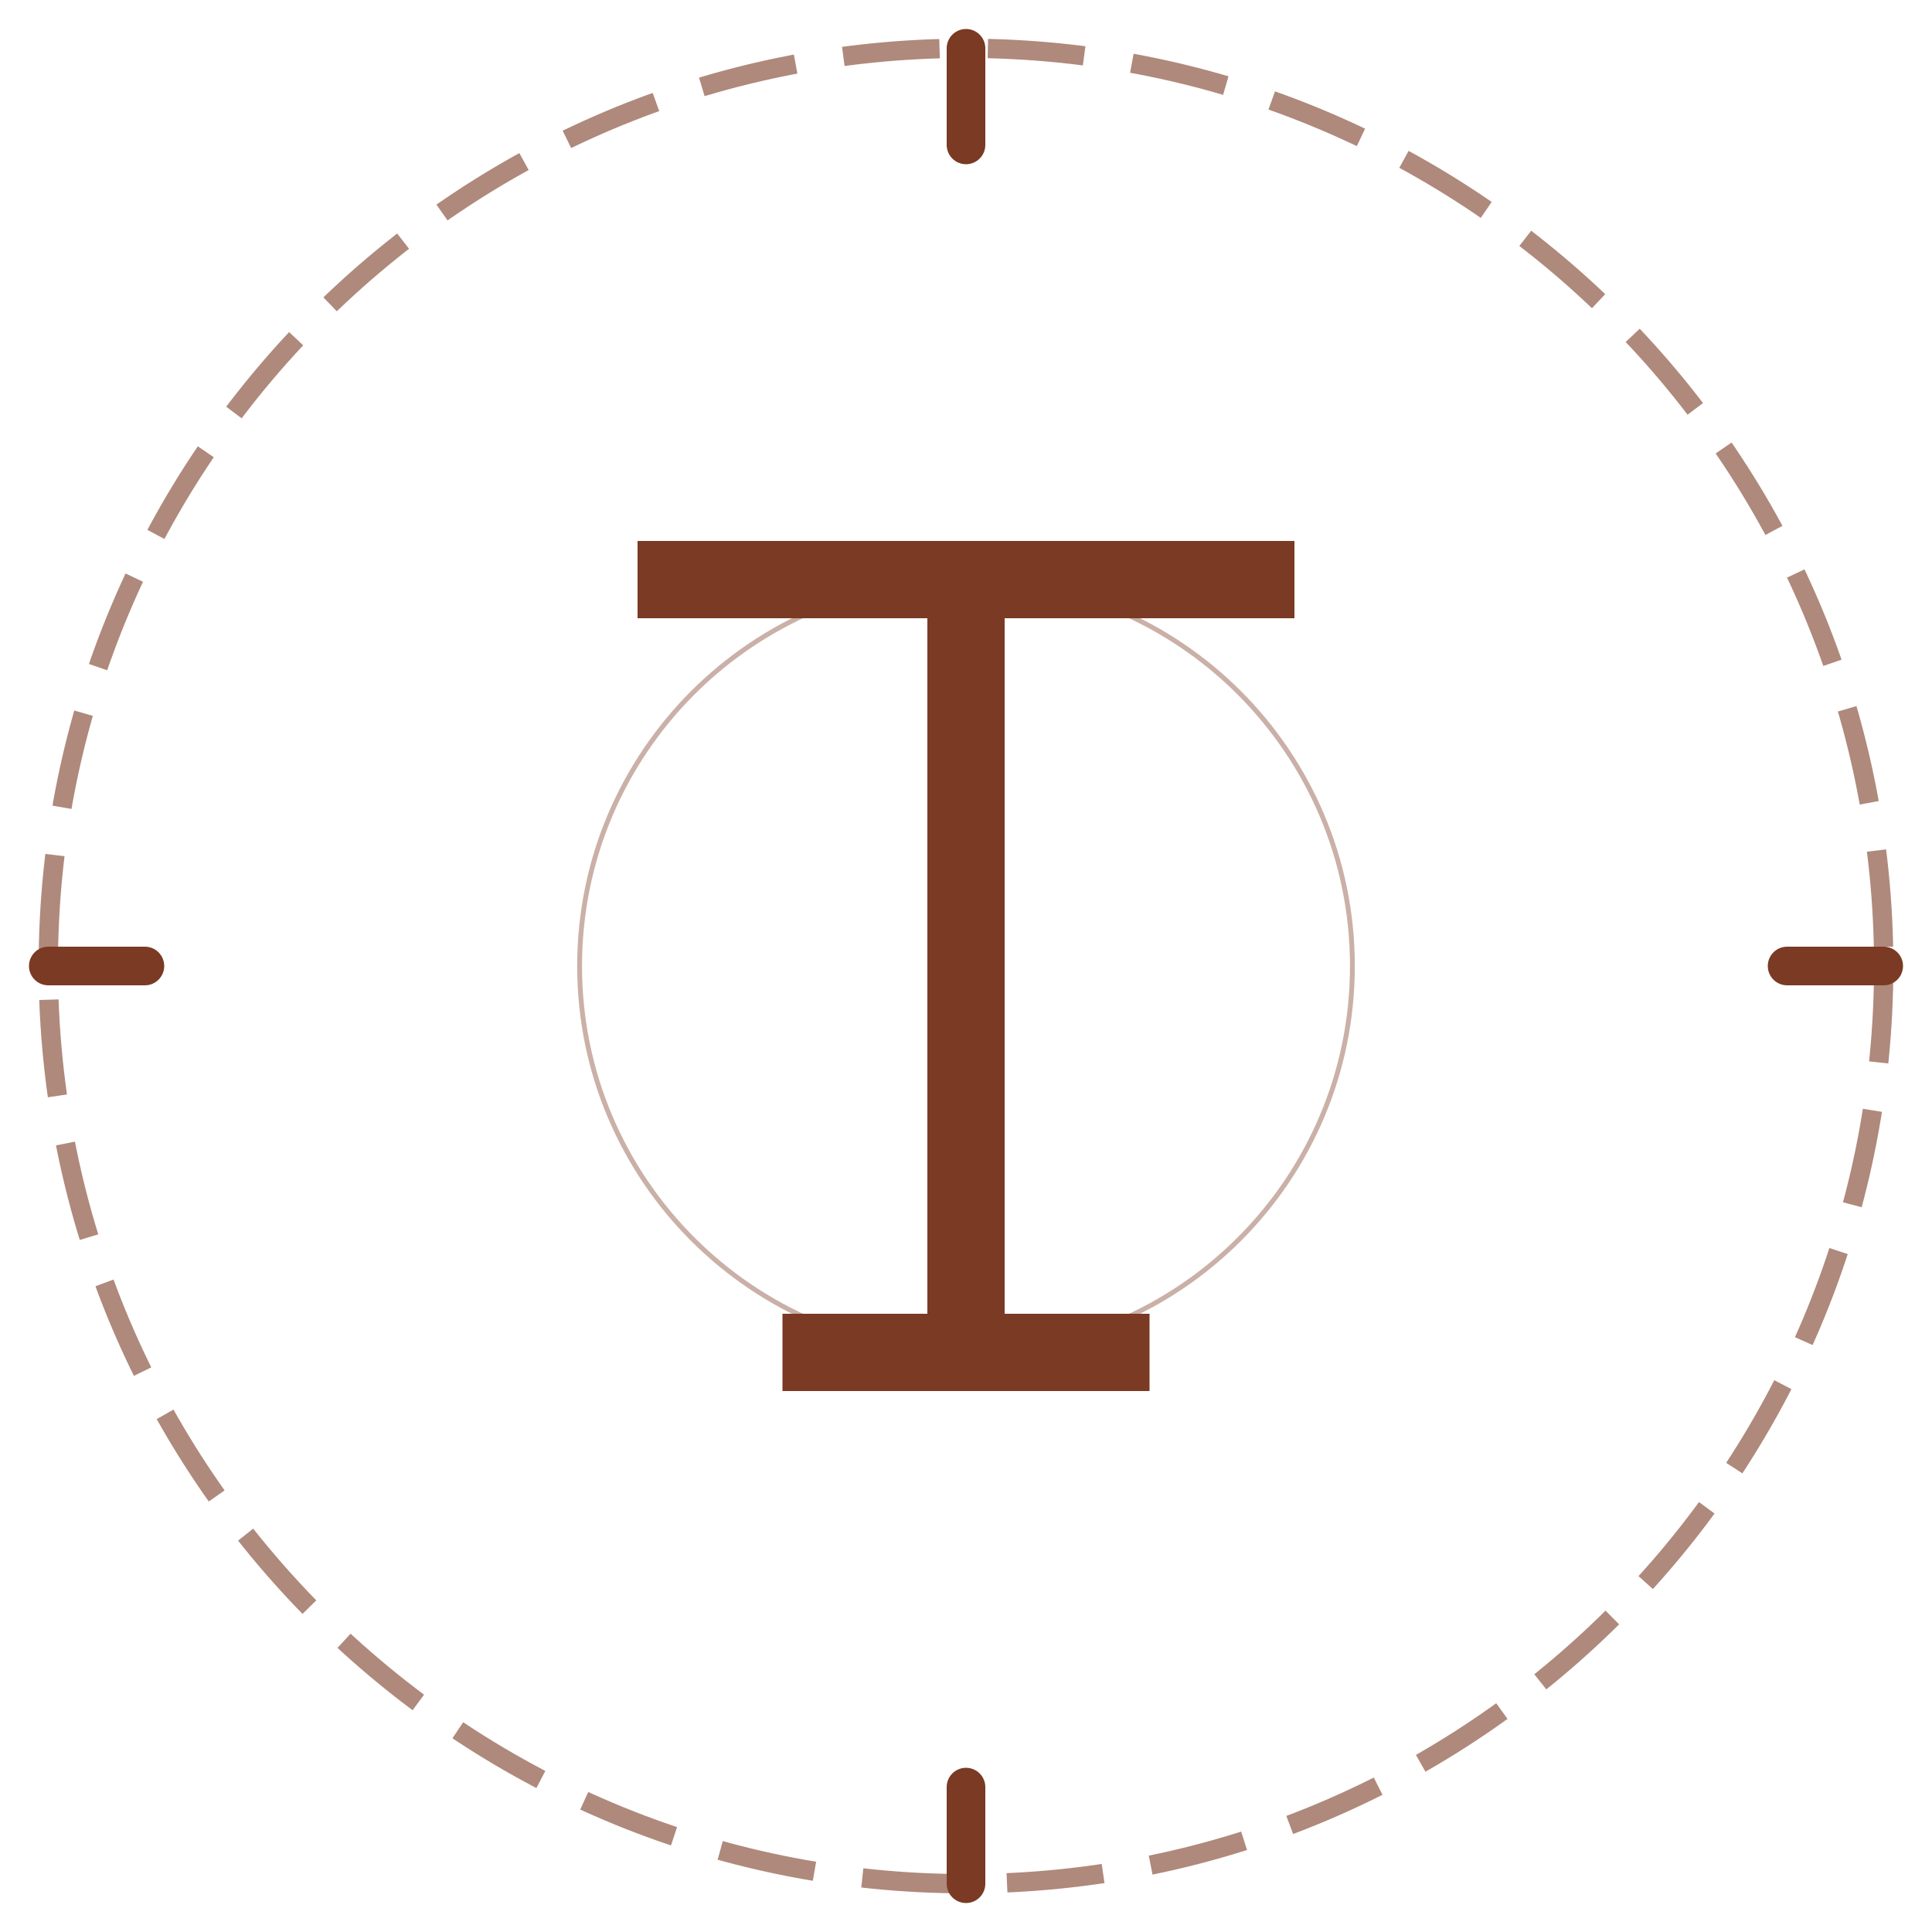
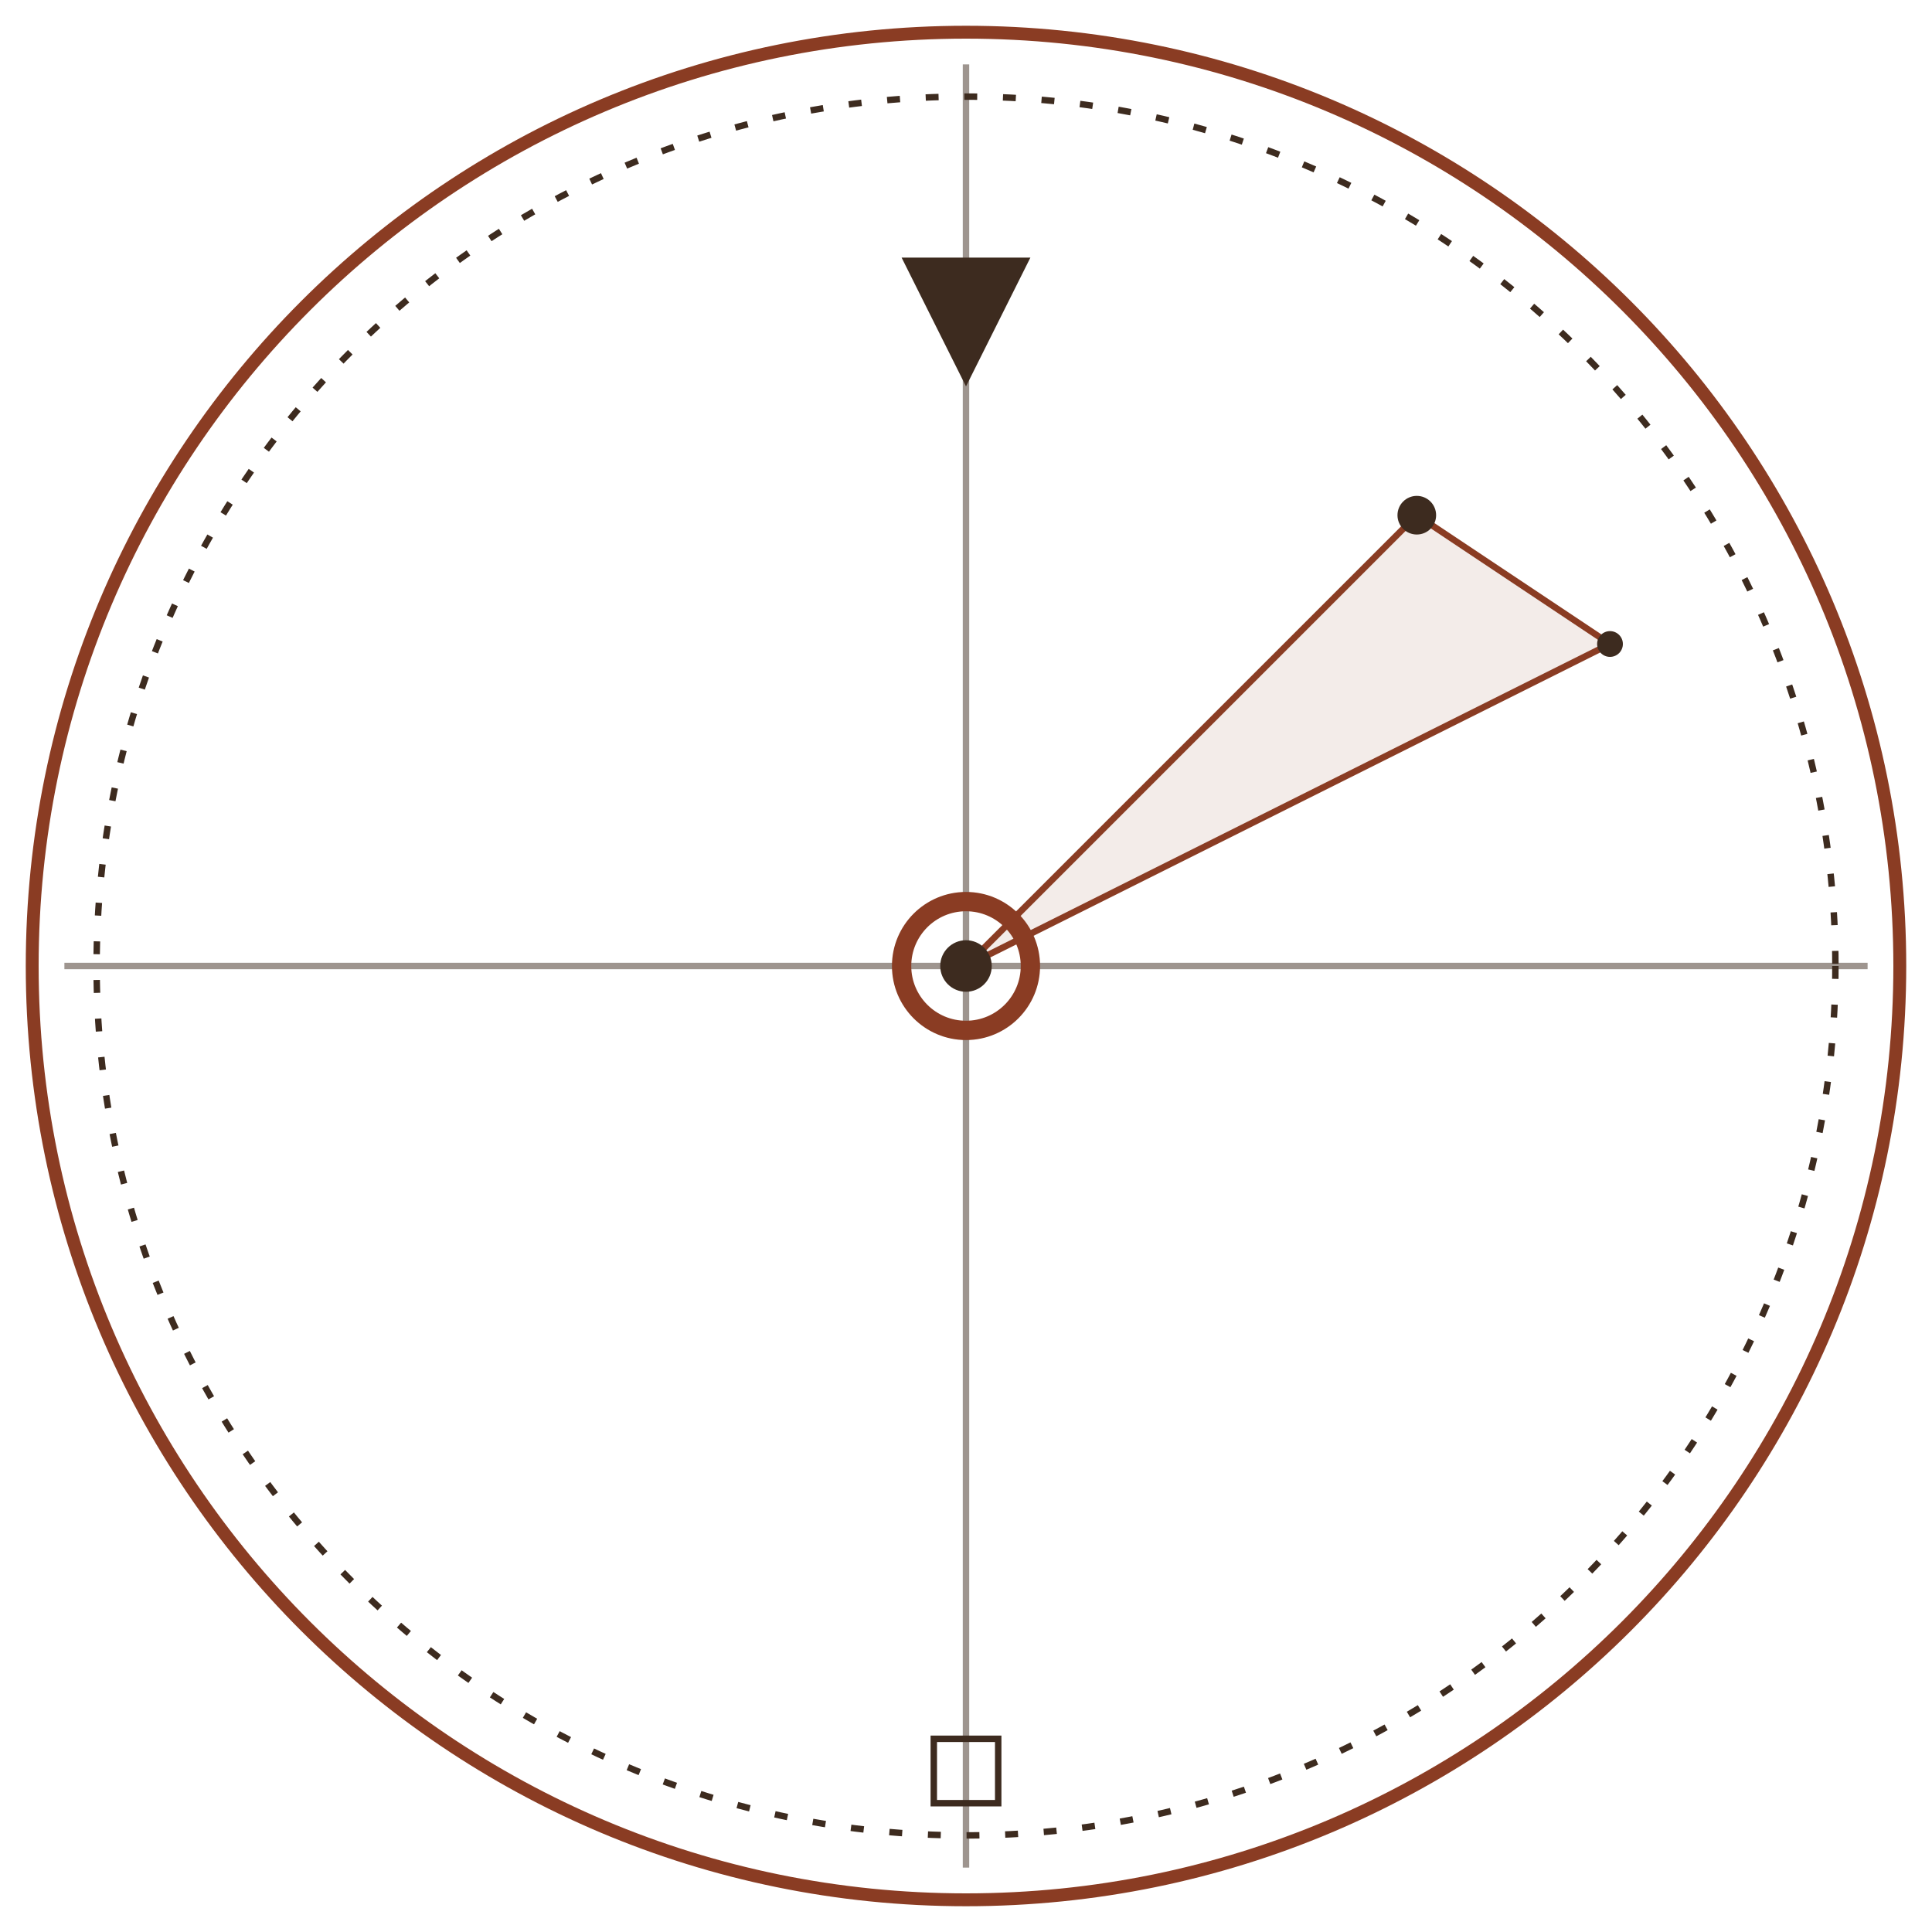
- <svg xmlns="http://www.w3.org/2000/svg" viewBox="0 0 200 200" fill="none">
-   <circle cx="100" cy="100" r="95" stroke="#7a3a23" stroke-width="2" stroke-dasharray="10 5" opacity="0.6" />
-   <g stroke="#7a3a23" stroke-width="4" stroke-linecap="round">
-     <line x1="100" y1="5" x2="100" y2="15" />
-     <line x1="195" y1="100" x2="185" y2="100" />
-     <line x1="100" y1="195" x2="100" y2="185" />
-     <line x1="5" y1="100" x2="15" y2="100" />
-   </g>
-   <path d="M70 60H130M100 60V140M85 140H115" stroke="#7a3a23" stroke-width="8" stroke-linecap="square" />
-   <circle cx="100" cy="100" r="40" stroke="#7a3a23" stroke-width="0.5" opacity="0.4">
-     <animate attributeName="r" values="35;45;35" dur="4s" repeatCount="indefinite" />
-   </circle>
+ <svg xmlns="http://www.w3.org/2000/svg" width="300" height="300" viewBox="0 0 300 300" fill="none">
+   <circle cx="150" cy="150" r="145" stroke="#8A3C23" stroke-width="2" />
+   <circle cx="150" cy="150" r="135" stroke="#3D2B1F" stroke-width="1" stroke-dasharray="2 4" />
+   <path d="M150 10 L150 290" stroke="#3D2B1F" stroke-width="1" opacity="0.5" />
+   <path d="M10 150 L290 150" stroke="#3D2B1F" stroke-width="1" opacity="0.5" />
+   <path d="M150 150 L220 80 L250 100 L150 150" stroke="#8A3C23" stroke-width="1" fill="rgba(138, 60, 35, 0.1)" />
+   <circle cx="220" cy="80" r="3" fill="#3D2B1F" />
+   <circle cx="250" cy="100" r="2" fill="#3D2B1F" />
+   <path d="M140 40 L160 40 L150 60 Z" fill="#3D2B1F" />
+   <rect x="145" y="270" width="10" height="10" stroke="#3D2B1F" />
+   <circle cx="150" cy="150" r="10" stroke="#8A3C23" stroke-width="3" />
+   <circle cx="150" cy="150" r="4" fill="#3D2B1F" />
</svg>
